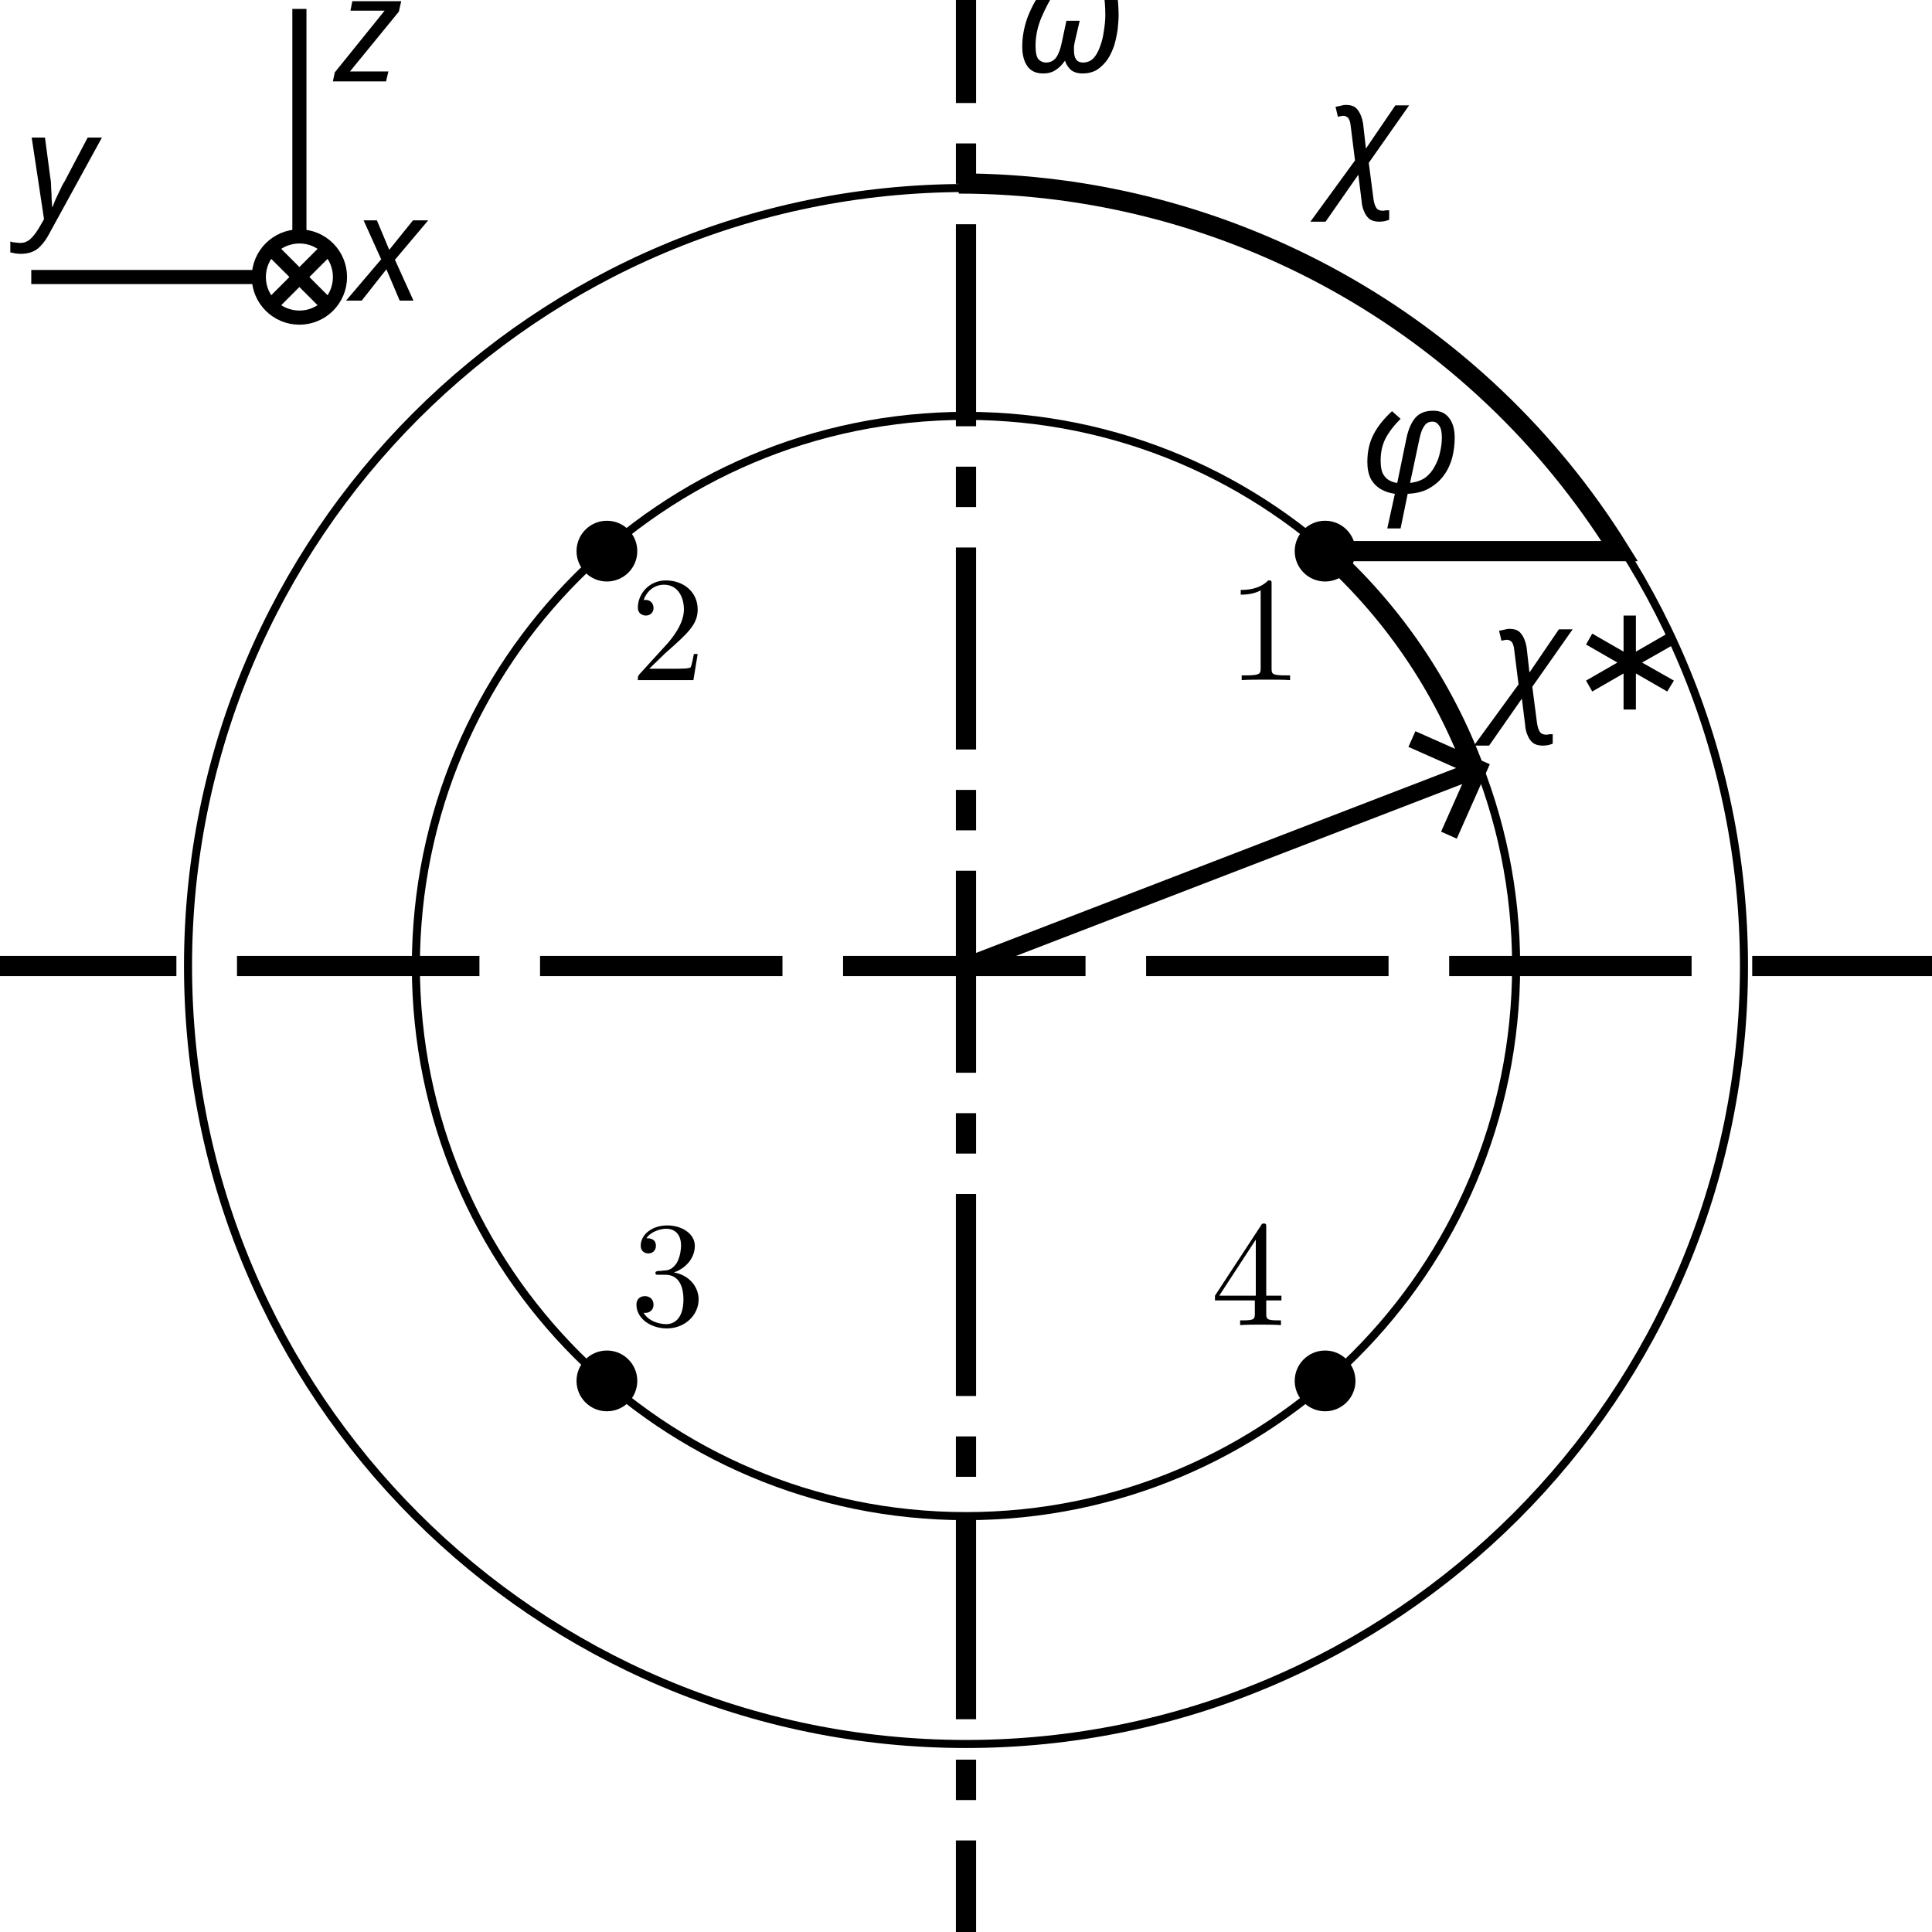
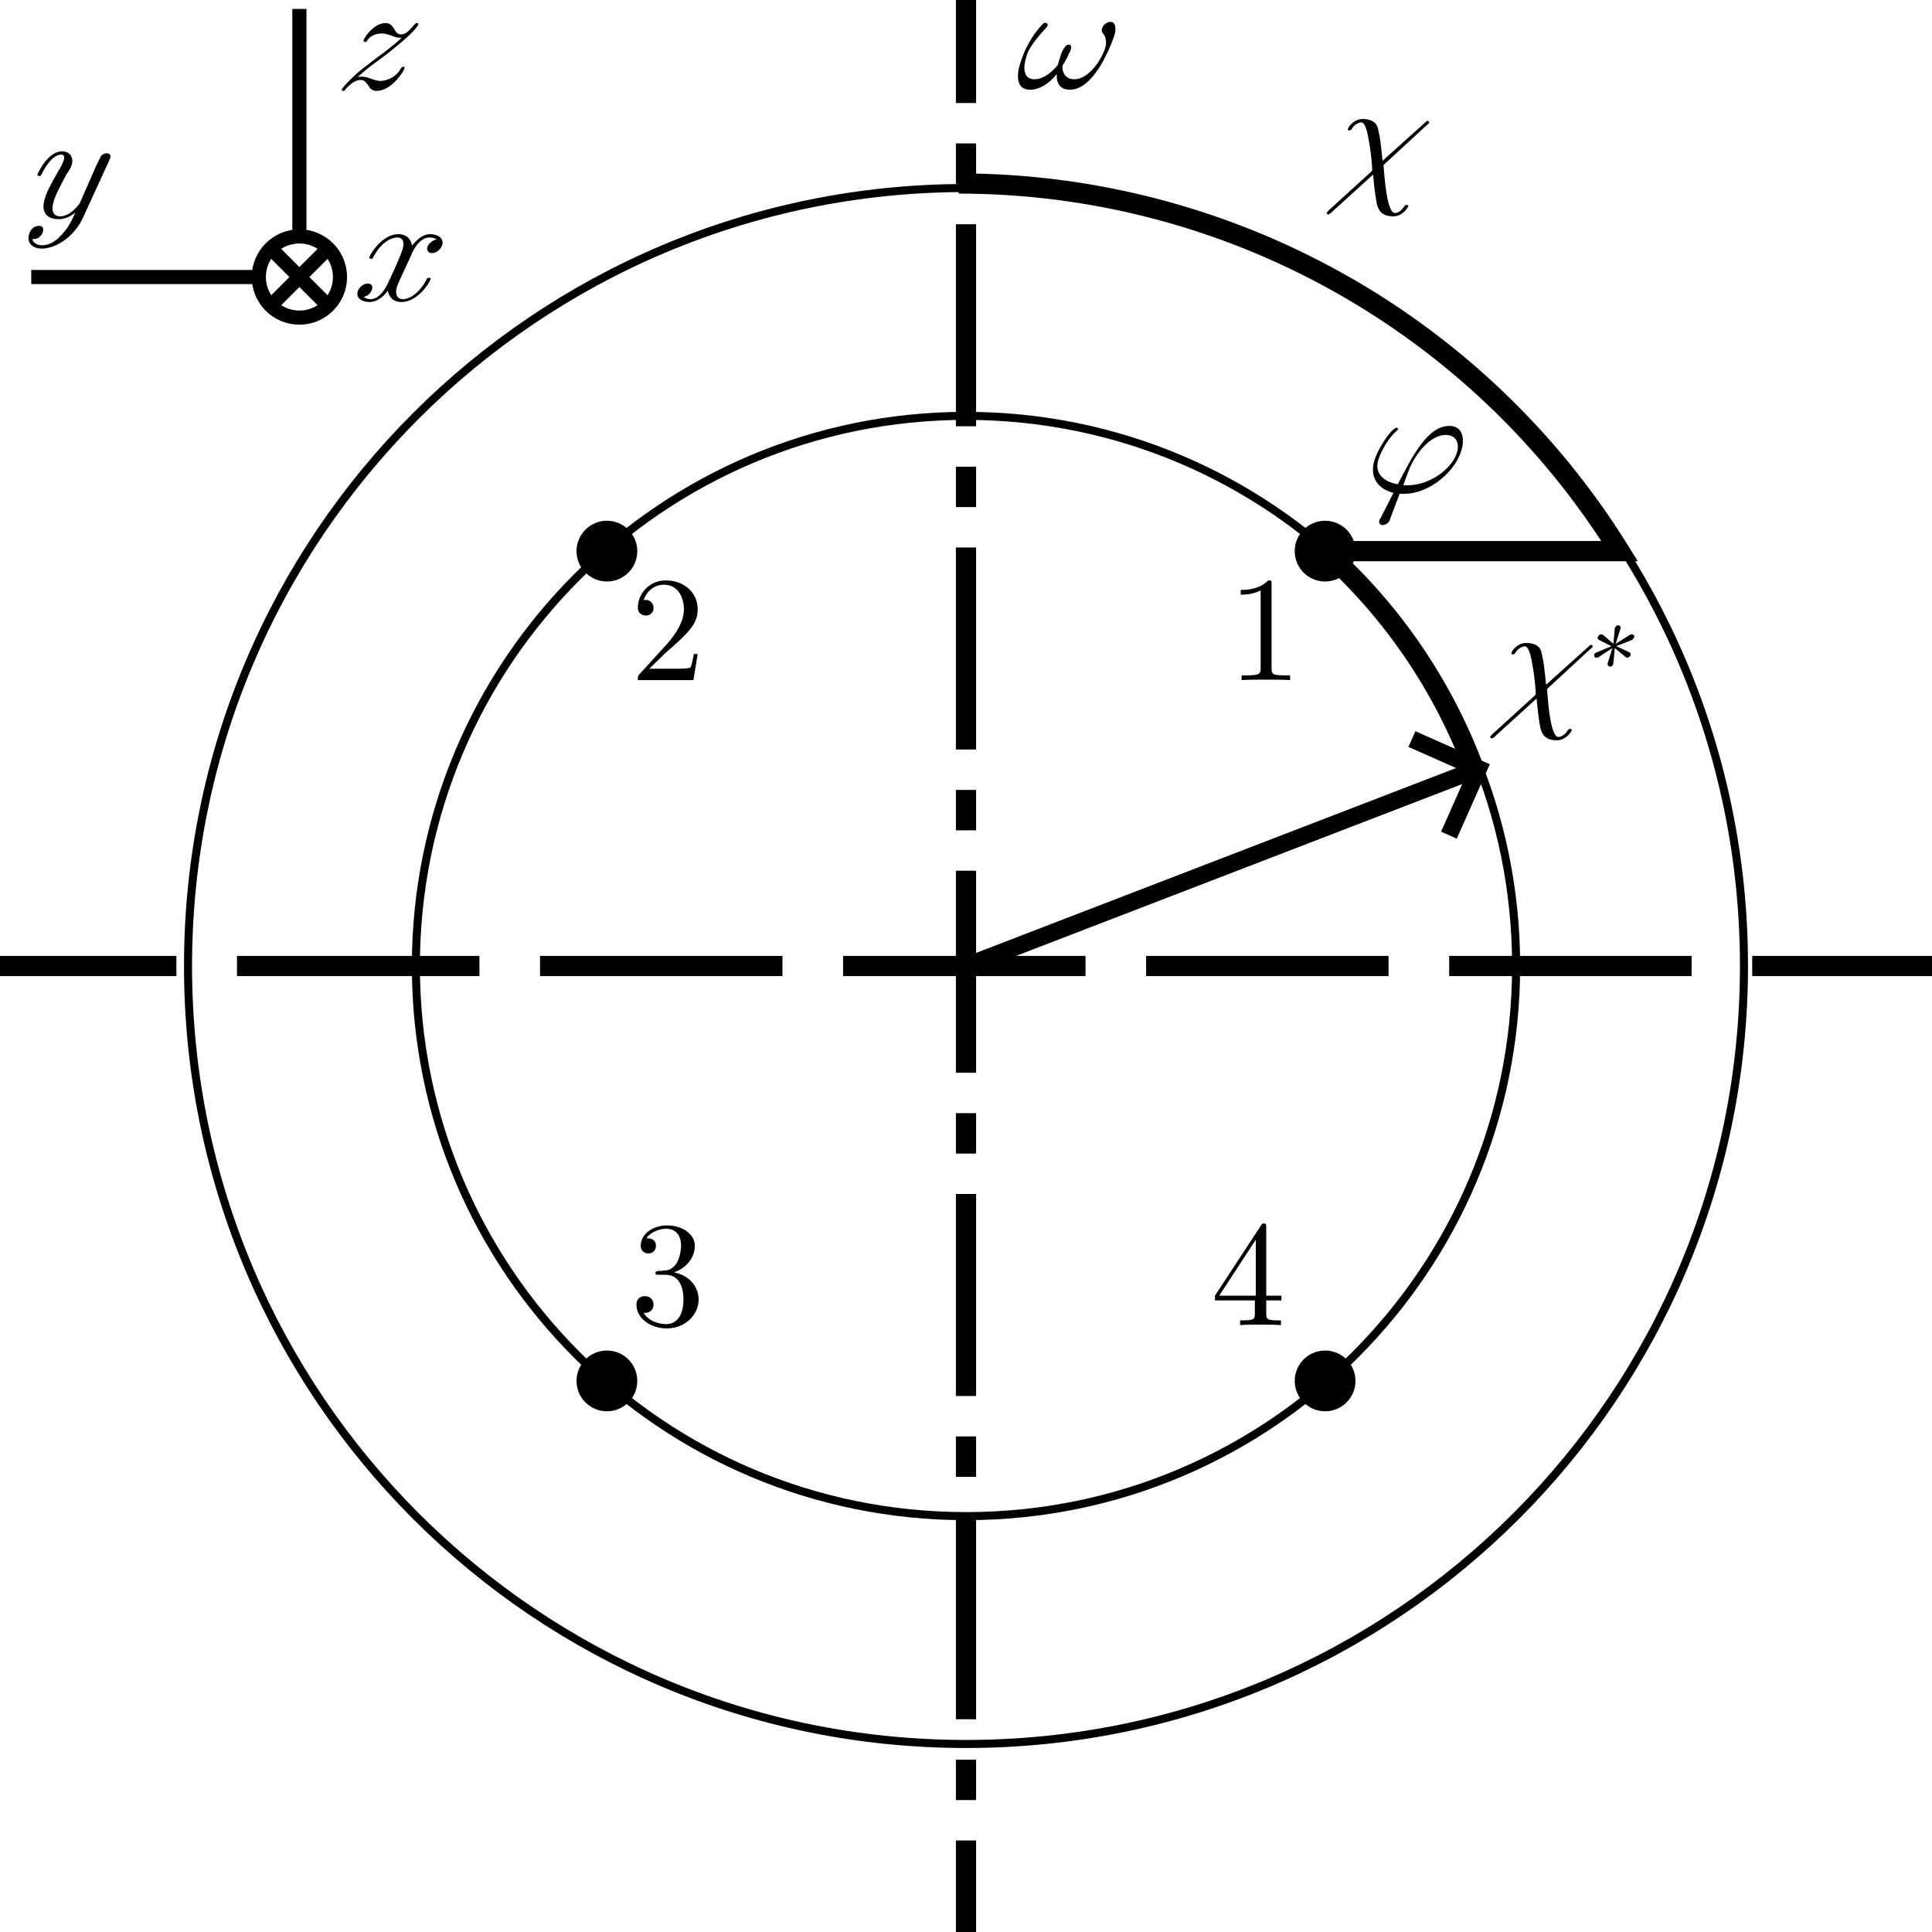
<svg xmlns="http://www.w3.org/2000/svg" width="63.594mm" height="63.594mm" viewBox="0 0 63.594 63.594" version="1.1" id="svg1" xml:space="preserve">
  <defs id="defs1">
    <marker style="overflow:visible" id="ArrowWide" refX="0" refY="0" orient="auto-start-reverse" markerWidth="1" markerHeight="1" viewBox="0 0 1 1" preserveAspectRatio="xMidYMid">
      <path style="fill:none;stroke:context-stroke;stroke-width:1;stroke-linecap:butt" d="M 3,-3 0,0 3,3" transform="rotate(180,0.125,0)" id="path10" />
    </marker>
  </defs>
  <circle style="fill:none;stroke:#000000;stroke-width:0.265;stroke-dasharray:none;stroke-dashoffset:0;stroke-opacity:1" id="path1" cx="31.797" cy="31.797" r="25.608" />
  <path style="fill:none;stroke:#000000;stroke-width:0.665;stroke-dasharray:6.65, 1.33, 1.33, 1.33;stroke-dashoffset:3.259;stroke-opacity:1" d="M 31.797,0 V 63.594" id="path2" />
  <circle style="fill:none;stroke:#000000;stroke-width:0.265;stroke-dasharray:none;stroke-dashoffset:0;stroke-opacity:1" id="path4" cx="31.797" cy="31.797" r="18.108" />
  <path id="path5-8" style="fill:none;fill-opacity:1;stroke:#000000;stroke-width:0.665;stroke-dasharray:none;stroke-dashoffset:0;stroke-opacity:1" d="m 31.557,6.04 c 8.856,1e-6 17.083,4.575 21.755,12.1 l -9.695,0.001 c 2.202,1.966 3.891,4.442 4.917,7.21" />
  <circle style="fill:#000000;fill-opacity:1;stroke:none;stroke-width:0.365;stroke-dasharray:none;stroke-dashoffset:0;stroke-opacity:1" id="path6" cx="43.617" cy="18.141" r="1" />
  <circle style="fill:#000000;fill-opacity:1;stroke:none;stroke-width:0.365;stroke-dasharray:none;stroke-dashoffset:0;stroke-opacity:1" id="circle6" cx="-19.977" cy="18.141" r="1" transform="scale(-1,1)" />
  <circle style="fill:#000000;fill-opacity:1;stroke:none;stroke-width:0.365;stroke-dasharray:none;stroke-dashoffset:0;stroke-opacity:1" id="circle7" cx="43.617" cy="-45.454" r="1" transform="scale(1,-1)" />
  <circle style="fill:#000000;fill-opacity:1;stroke:none;stroke-width:0.365;stroke-dasharray:none;stroke-dashoffset:0;stroke-opacity:1" id="circle8" cx="-19.977" cy="-45.454" r="1" transform="scale(-1)" />
  <path style="fill:none;stroke:#000000;stroke-width:0.665;stroke-dasharray:7.98, 1.995;stroke-dashoffset:2.062;stroke-opacity:1" d="M 63.594,31.797 H 0" id="path8" />
  <path style="fill:#000000;fill-opacity:1;stroke:#000000;stroke-width:0.565;stroke-dasharray:none;stroke-dashoffset:0;stroke-opacity:1;marker-end:url(#ArrowWide)" d="m 31.797,31.797 16.737,-6.447" id="path9" />
  <path id="path17" style="fill:none;fill-opacity:1;stroke:#000000;stroke-width:0.465;stroke-dasharray:none;stroke-dashoffset:0;stroke-opacity:1" d="M 8.519,9.119 H 1.029 M 9.855,7.782 V 0.293 m 0.945,7.881 -1.89,1.89 m 2.281,-0.945 A 1.336,1.336 0 0 1 9.855,10.455 1.336,1.336 0 0 1 8.519,9.119 1.336,1.336 0 0 1 9.855,7.782 1.336,1.336 0 0 1 11.191,9.119 Z m -2.281,-0.945 1.89,1.89" />
  <text xml:space="preserve" style="font-style:normal;font-variant:normal;font-weight:normal;font-stretch:normal;font-size:4.939px;font-family:'Latin Modern Math';-inkscape-font-specification:'Latin Modern Math, Normal';font-variant-ligatures:normal;font-variant-caps:normal;font-variant-numeric:normal;font-variant-east-asian:normal;text-align:start;writing-mode:lr-tb;direction:ltr;text-anchor:start;fill:#000000;fill-opacity:1;stroke:none;stroke-width:0.465;stroke-dasharray:none;stroke-dashoffset:0;stroke-opacity:1" x="40.402" y="22.387" id="text17">
    <tspan id="tspan17" style="font-style:normal;font-variant:normal;font-weight:normal;font-stretch:normal;font-size:4.939px;font-family:'Latin Modern Math';-inkscape-font-specification:'Latin Modern Math, Normal';font-variant-ligatures:normal;font-variant-caps:normal;font-variant-numeric:normal;font-variant-east-asian:normal;direction:ltr;fill:#000000;fill-opacity:1;stroke:none;stroke-width:0.465" x="40.402" y="22.387">1</tspan>
  </text>
  <text xml:space="preserve" style="font-style:normal;font-variant:normal;font-weight:500;font-stretch:normal;font-size:4.939px;font-family:'CMU Serif';-inkscape-font-specification:'CMU Serif Medium';text-align:start;writing-mode:lr-tb;direction:ltr;text-anchor:start;fill:#000000;fill-opacity:1;stroke:none;stroke-width:0.465;stroke-dasharray:none;stroke-dashoffset:0;stroke-opacity:1" x="20.747" y="22.387" id="text17-5">
    <tspan id="tspan17-5" style="font-style:normal;font-variant:normal;font-weight:normal;font-stretch:normal;font-size:4.939px;font-family:'Latin Modern Math';-inkscape-font-specification:'Latin Modern Math';direction:ltr;fill:#000000;fill-opacity:1;stroke:none;stroke-width:0.465" x="20.747" y="22.387">2</tspan>
  </text>
  <text xml:space="preserve" style="font-style:normal;font-variant:normal;font-weight:normal;font-stretch:normal;font-size:4.939px;font-family:'Times New Roman';-inkscape-font-specification:'Times New Roman, ';text-align:start;writing-mode:lr-tb;direction:ltr;text-anchor:start;fill:#000000;fill-opacity:1;stroke:none;stroke-width:0.465;stroke-dasharray:none;stroke-dashoffset:0;stroke-opacity:1" x="20.747" y="43.62" id="text17-5-1">
    <tspan id="tspan17-5-1" style="font-style:normal;font-variant:normal;font-weight:normal;font-stretch:normal;font-size:4.939px;font-family:'Latin Modern Math';-inkscape-font-specification:'Latin Modern Math';direction:ltr;fill:#000000;fill-opacity:1;stroke:none;stroke-width:0.465" x="20.747" y="43.62">3</tspan>
  </text>
  <text xml:space="preserve" style="font-style:normal;font-variant:normal;font-weight:normal;font-stretch:normal;font-size:4.939px;font-family:'Times New Roman';-inkscape-font-specification:'Times New Roman, ';text-align:start;writing-mode:lr-tb;direction:ltr;text-anchor:start;fill:#000000;fill-opacity:1;stroke:none;stroke-width:0.465;stroke-dasharray:none;stroke-dashoffset:0;stroke-opacity:1" x="39.851" y="43.62" id="text17-5-1-7">
    <tspan id="tspan17-5-1-6" style="font-style:normal;font-variant:normal;font-weight:normal;font-stretch:normal;font-size:4.939px;font-family:'Latin Modern Math';-inkscape-font-specification:'Latin Modern Math';direction:ltr;fill:#000000;fill-opacity:1;stroke:none;stroke-width:0.465" x="39.851" y="43.62">4</tspan>
  </text>
-   <text xml:space="preserve" style="font-style:italic;font-size:4.939px;font-family:'CMU Serif';-inkscape-font-specification:'CMU Serif Italic';text-align:start;writing-mode:lr-tb;direction:ltr;text-anchor:start;fill:#000000;stroke-width:0.465" x="49.078" y="23.353" id="text1">
-     <tspan id="tspan1" style="stroke-width:0.465" x="49.078" y="23.353">χ∗</tspan>
+   <text xml:space="preserve" style="font-style:normal;font-variant:normal;font-weight:normal;font-stretch:normal;font-size:4.939px;font-family:'Latin Modern Math';-inkscape-font-specification:'Latin Modern Math';text-align:start;writing-mode:lr-tb;direction:ltr;text-anchor:start;fill:#000000;stroke-width:0.465" x="49.078" y="23.353" id="text1">
+     <tspan id="tspan1" style="font-style:italic;font-variant:normal;font-weight:normal;font-stretch:normal;font-family:'Latin Modern Math';-inkscape-font-specification:'Latin Modern Math Italic';stroke-width:0.465" x="49.078" y="23.353">𝜒<tspan style="font-size:65%;baseline-shift:super" id="tspan9">∗</tspan>
+     </tspan>
  </text>
-   <text xml:space="preserve" style="font-style:italic;font-size:4.939px;font-family:'CMU Serif';-inkscape-font-specification:'CMU Serif Italic';text-align:start;writing-mode:lr-tb;direction:ltr;text-anchor:start;fill:#000000;stroke-width:0.465" x="33.416" y="2.372" id="text2">
-     <tspan id="tspan2" style="stroke-width:0.465" x="33.416" y="2.372">ω</tspan>
+   <text xml:space="preserve" style="font-style:italic;font-size:4.939px;font-family:'CMU Serif';-inkscape-font-specification:'CMU Serif Italic';text-align:start;writing-mode:lr-tb;direction:ltr;text-anchor:start;fill:#000000;stroke-width:0.465" x="33.349" y="2.906" id="text2">
+     <tspan id="tspan2" style="font-style:italic;font-variant:normal;font-weight:normal;font-stretch:normal;font-family:'Latin Modern Math';-inkscape-font-specification:'Latin Modern Math Italic';stroke-width:0.465" x="33.349" y="2.906">𝜔</tspan>
  </text>
  <text xml:space="preserve" style="font-style:italic;font-size:4.939px;font-family:'CMU Serif';-inkscape-font-specification:'CMU Serif Italic';text-align:start;writing-mode:lr-tb;direction:ltr;text-anchor:start;fill:#000000;stroke-width:0.465" x="44.775" y="16.208" id="text3">
-     <tspan id="tspan3" style="stroke-width:0.465" x="44.775" y="16.208">φ</tspan>
+     <tspan id="tspan3" style="font-style:italic;font-variant:normal;font-weight:normal;font-stretch:normal;font-family:'Latin Modern Math';-inkscape-font-specification:'Latin Modern Math Italic';stroke-width:0.465" x="44.775" y="16.208">𝜑</tspan>
  </text>
  <text xml:space="preserve" style="font-style:italic;font-size:4.939px;font-family:'CMU Serif';-inkscape-font-specification:'CMU Serif Italic';text-align:start;writing-mode:lr-tb;direction:ltr;text-anchor:start;fill:#000000;stroke-width:0.465" x="43.695" y="6.108" id="text4">
-     <tspan id="tspan4" style="stroke-width:0.465" x="43.695" y="6.108">χ</tspan>
+     <tspan id="tspan4" style="font-style:italic;font-variant:normal;font-weight:normal;font-stretch:normal;font-family:'Latin Modern Math';-inkscape-font-specification:'Latin Modern Math Italic';stroke-width:0.465" x="43.695" y="6.108">𝜒</tspan>
  </text>
-   <text xml:space="preserve" style="font-style:italic;font-size:4.939px;font-family:'CMU Serif';-inkscape-font-specification:'CMU Serif Italic';text-align:start;writing-mode:lr-tb;direction:ltr;text-anchor:start;fill:#000000;stroke-width:0.465" x="11.577" y="9.895" id="text5">
-     <tspan id="tspan5" style="stroke-width:0.465" x="11.577" y="9.895">x</tspan>
+   <text xml:space="preserve" style="font-style:italic;font-size:4.939px;font-family:'Latin Modern Math';-inkscape-font-specification:'Latin Modern Math Italic';text-align:start;writing-mode:lr-tb;direction:ltr;text-anchor:start;fill:#000000;stroke-width:0.465;font-weight:normal;font-stretch:normal;font-variant:normal" x="11.577" y="9.895" id="text5">
+     <tspan id="tspan5" style="stroke-width:0.465;-inkscape-font-specification:'Latin Modern Math Italic';font-family:'Latin Modern Math';font-weight:normal;font-style:italic;font-stretch:normal;font-variant:normal" x="11.577" y="9.895">𝑥</tspan>
  </text>
-   <text xml:space="preserve" style="font-style:italic;font-size:4.939px;font-family:'CMU Serif';-inkscape-font-specification:'CMU Serif Italic';text-align:start;writing-mode:lr-tb;direction:ltr;text-anchor:start;fill:#000000;stroke-width:0.465" x="11.037" y="2.679" id="text6">
-     <tspan id="tspan6" style="stroke-width:0.465" x="11.037" y="2.679">z</tspan>
+   <text xml:space="preserve" style="font-style:italic;font-size:4.939px;font-family:'CMU Serif';-inkscape-font-specification:'CMU Serif Italic';text-align:start;writing-mode:lr-tb;direction:ltr;text-anchor:start;fill:#000000;stroke-width:0.465" x="11.037" y="2.946" id="text6">
+     <tspan id="tspan6" style="font-style:italic;font-variant:normal;font-weight:normal;font-stretch:normal;font-family:'Latin Modern Math';-inkscape-font-specification:'Latin Modern Math Italic';stroke-width:0.465" x="11.037" y="2.946">𝑧</tspan>
  </text>
  <text xml:space="preserve" style="font-style:italic;font-size:4.939px;font-family:'CMU Serif';-inkscape-font-specification:'CMU Serif Italic';text-align:start;writing-mode:lr-tb;direction:ltr;text-anchor:start;fill:#000000;stroke-width:0.465" x="0.809" y="7.167" id="text7">
-     <tspan id="tspan7" style="stroke-width:0.465" x="0.809" y="7.167">y</tspan>
+     <tspan id="tspan7" style="font-style:italic;font-variant:normal;font-weight:normal;font-stretch:normal;font-family:'Latin Modern Math';-inkscape-font-specification:'Latin Modern Math Italic';stroke-width:0.465" x="0.809" y="7.167">𝑦</tspan>
  </text>
</svg>
